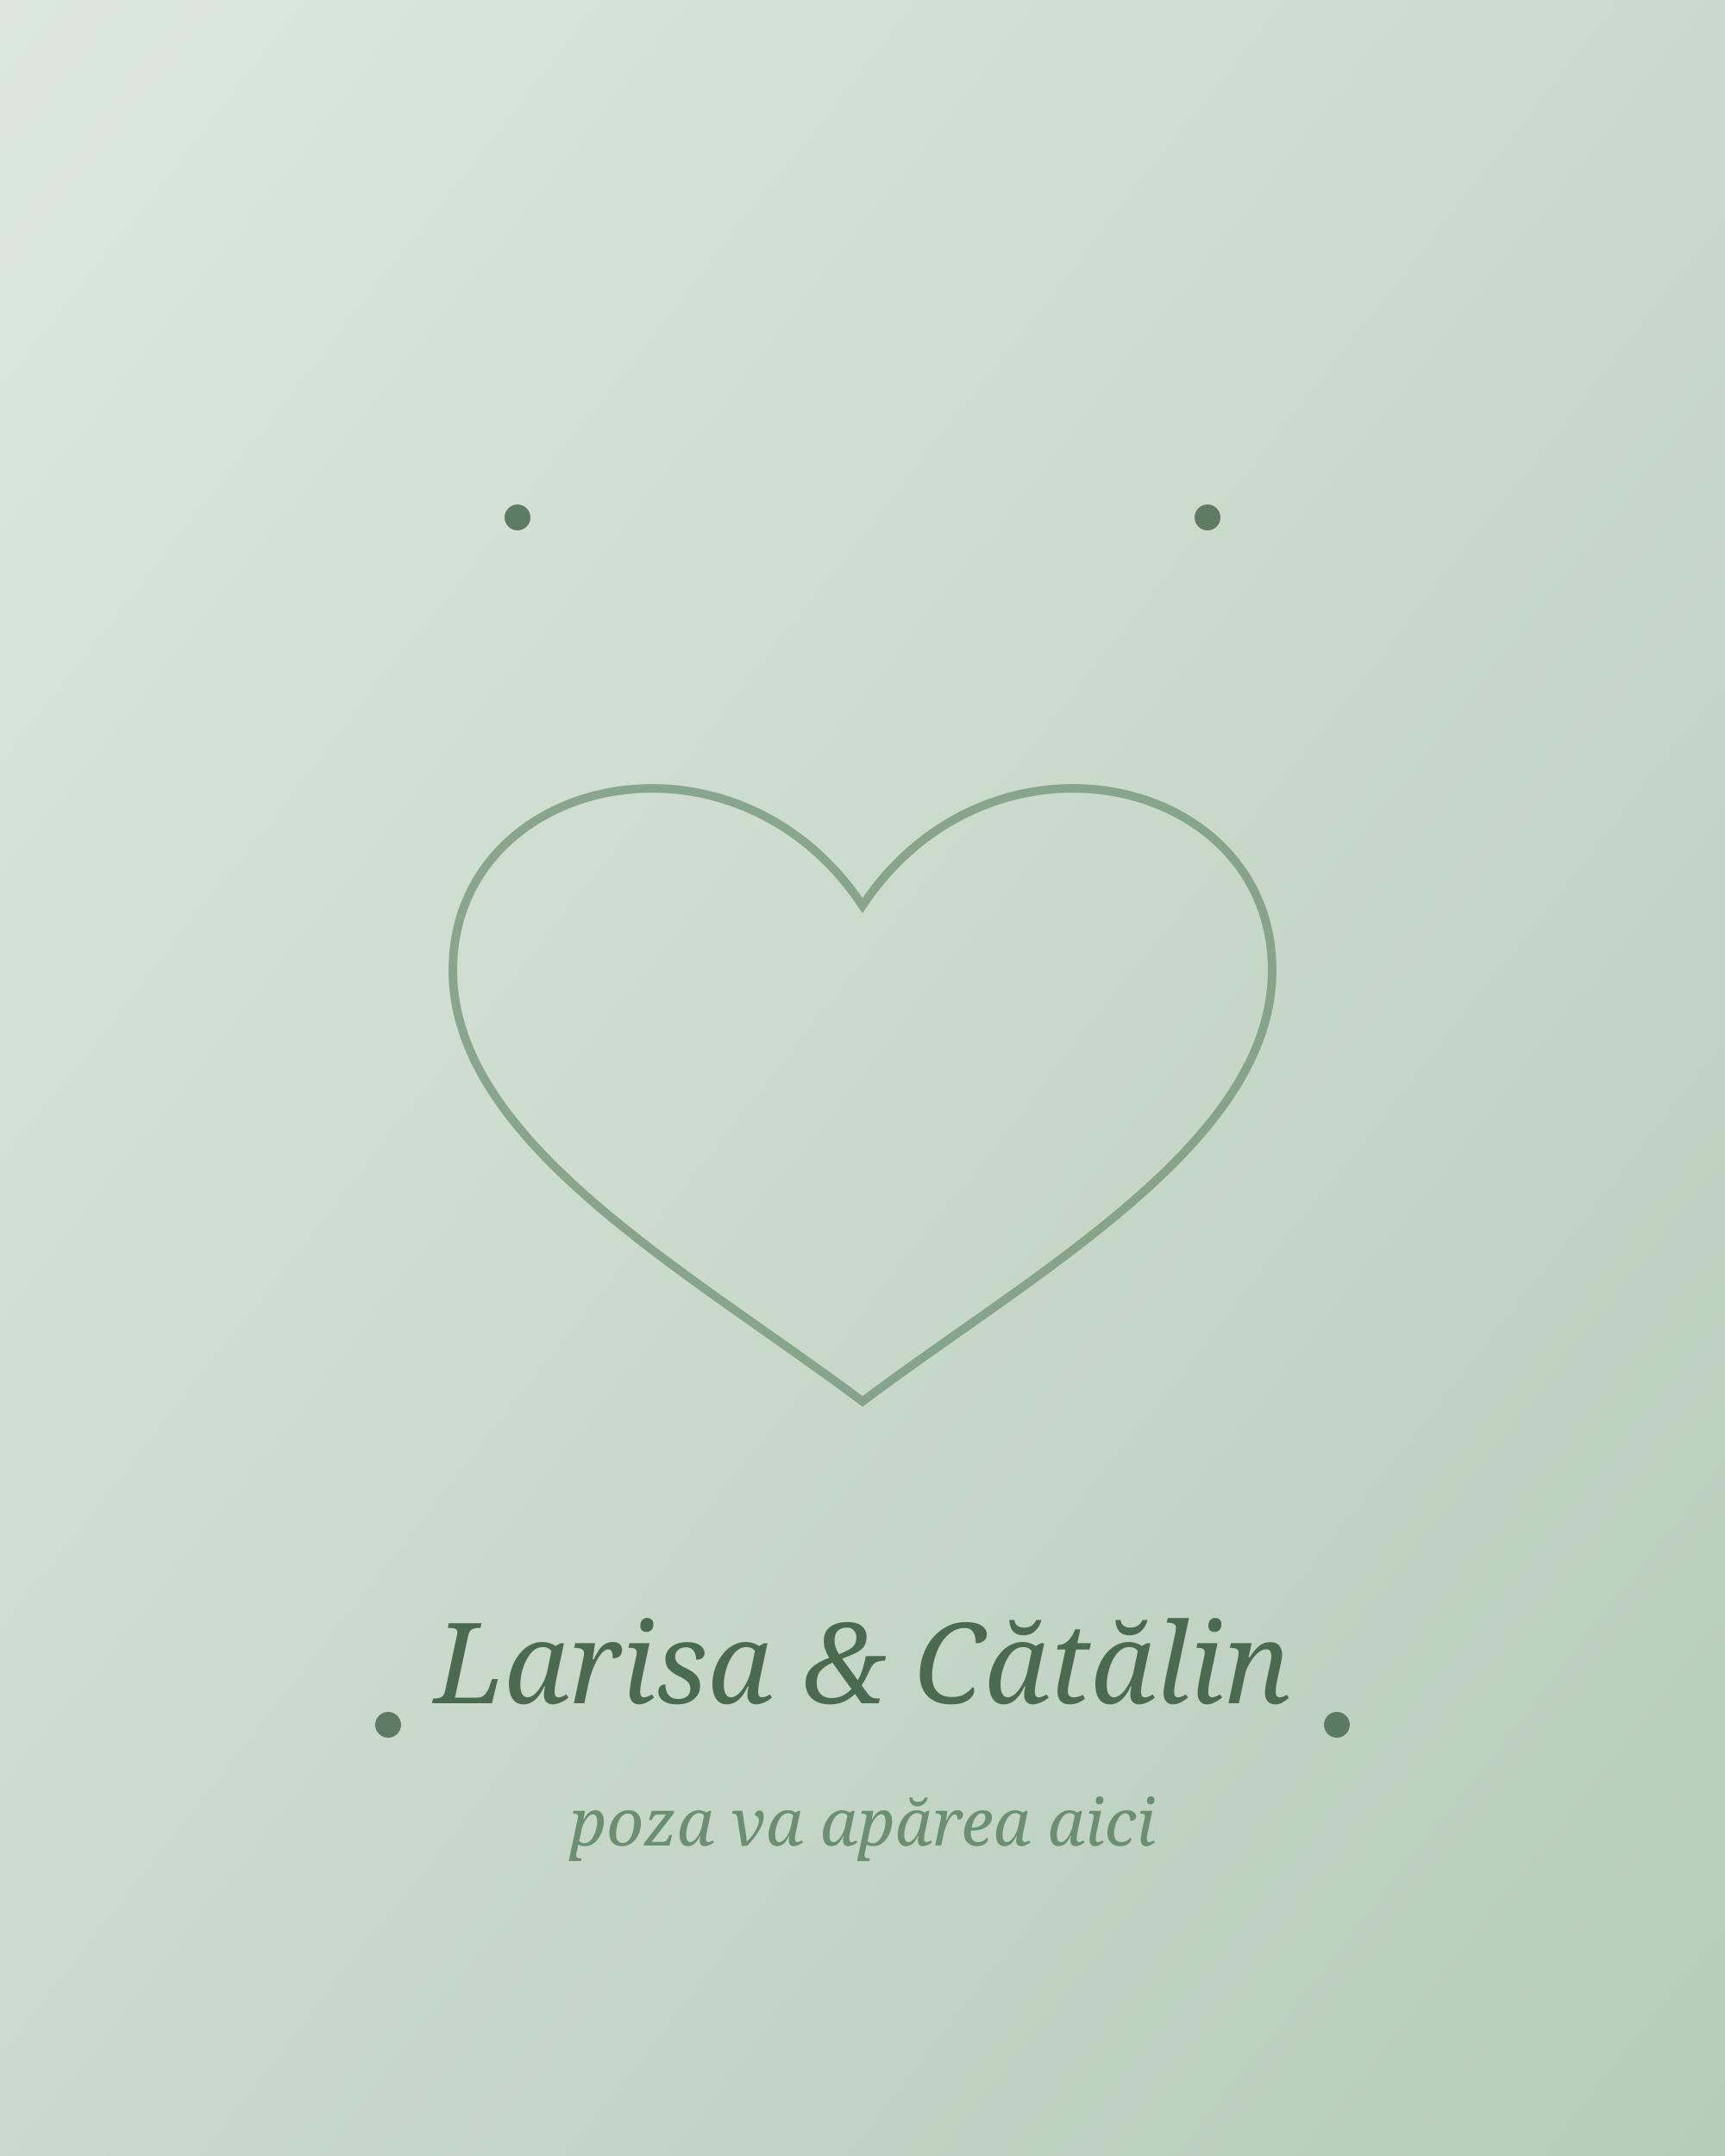
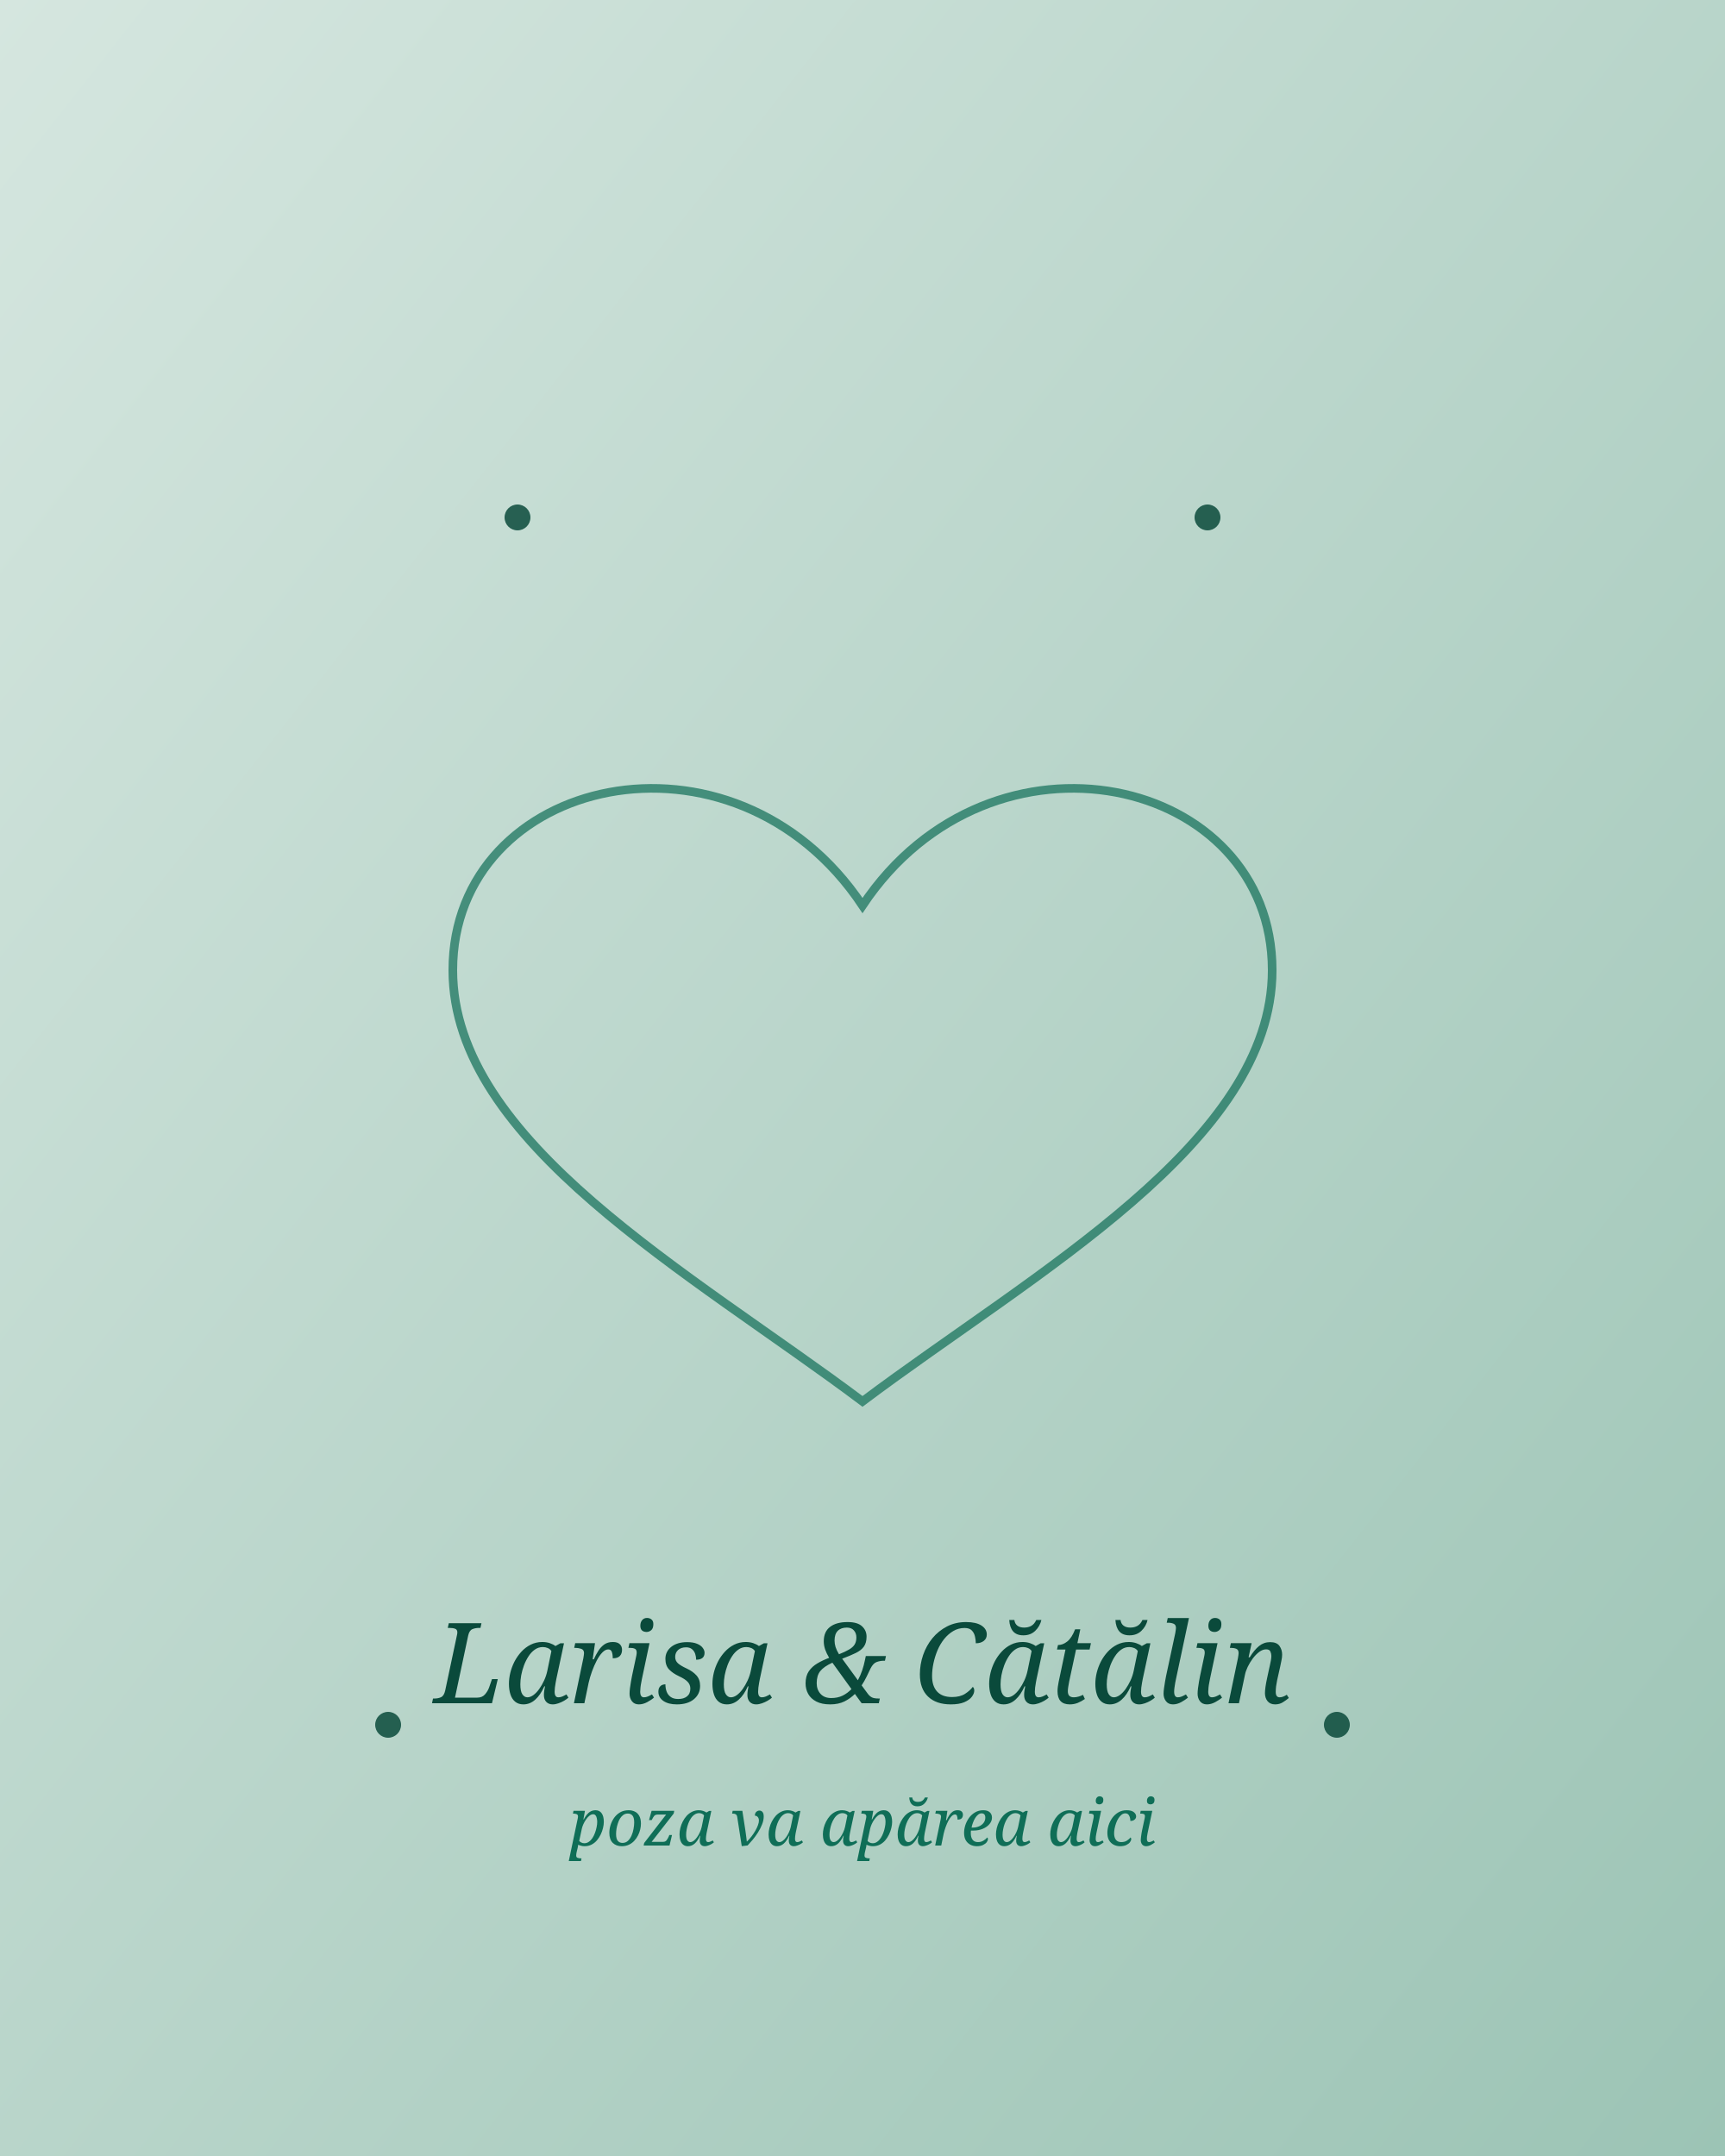
<svg xmlns="http://www.w3.org/2000/svg" viewBox="0 0 400 500">
  <defs>
    <linearGradient id="bg" x1="0" y1="0" x2="1" y2="1">
-       <stop offset="0%" stop-color="#dce8dd" />
-       <stop offset="100%" stop-color="#b7ccb9" />
+       <stop offset="0%" stop-color="#d5e6df" />
+       <stop offset="100%" stop-color="#9cc4b5" />
    </linearGradient>
  </defs>
  <rect width="400" height="500" fill="url(#bg)" />
-   <g fill="none" stroke="#6b8f71" stroke-width="2" opacity="0.7">
+   <g fill="none" stroke="#0f6e57" stroke-width="2" opacity="0.7">
    <path d="M200 210 c-30-45 -95-30 -95 15 c0 40 55 70 95 100 c40-30 95-60 95-100 c0-45 -65-60 -95-15 z" />
  </g>
-   <g fill="#4a6b50" opacity="0.85">
+   <g fill="#0a4a3b" opacity="0.85">
    <circle cx="120" cy="120" r="3" />
    <circle cx="280" cy="120" r="3" />
    <circle cx="90" cy="400" r="3" />
    <circle cx="310" cy="400" r="3" />
  </g>
-   <text x="200" y="395" text-anchor="middle" font-family="Georgia, serif" font-style="italic" font-size="26" fill="#4a6b50">Larisa &amp; Cătălin</text>
-   <text x="200" y="428" text-anchor="middle" font-family="Georgia, serif" font-style="italic" font-size="15" fill="#6b8f71">poza va apărea aici</text>
+   <text x="200" y="395" text-anchor="middle" font-family="Georgia, serif" font-style="italic" font-size="26" fill="#0a4a3b">Larisa &amp; Cătălin</text>
+   <text x="200" y="428" text-anchor="middle" font-family="Georgia, serif" font-style="italic" font-size="15" fill="#0f6e57">poza va apărea aici</text>
</svg>
